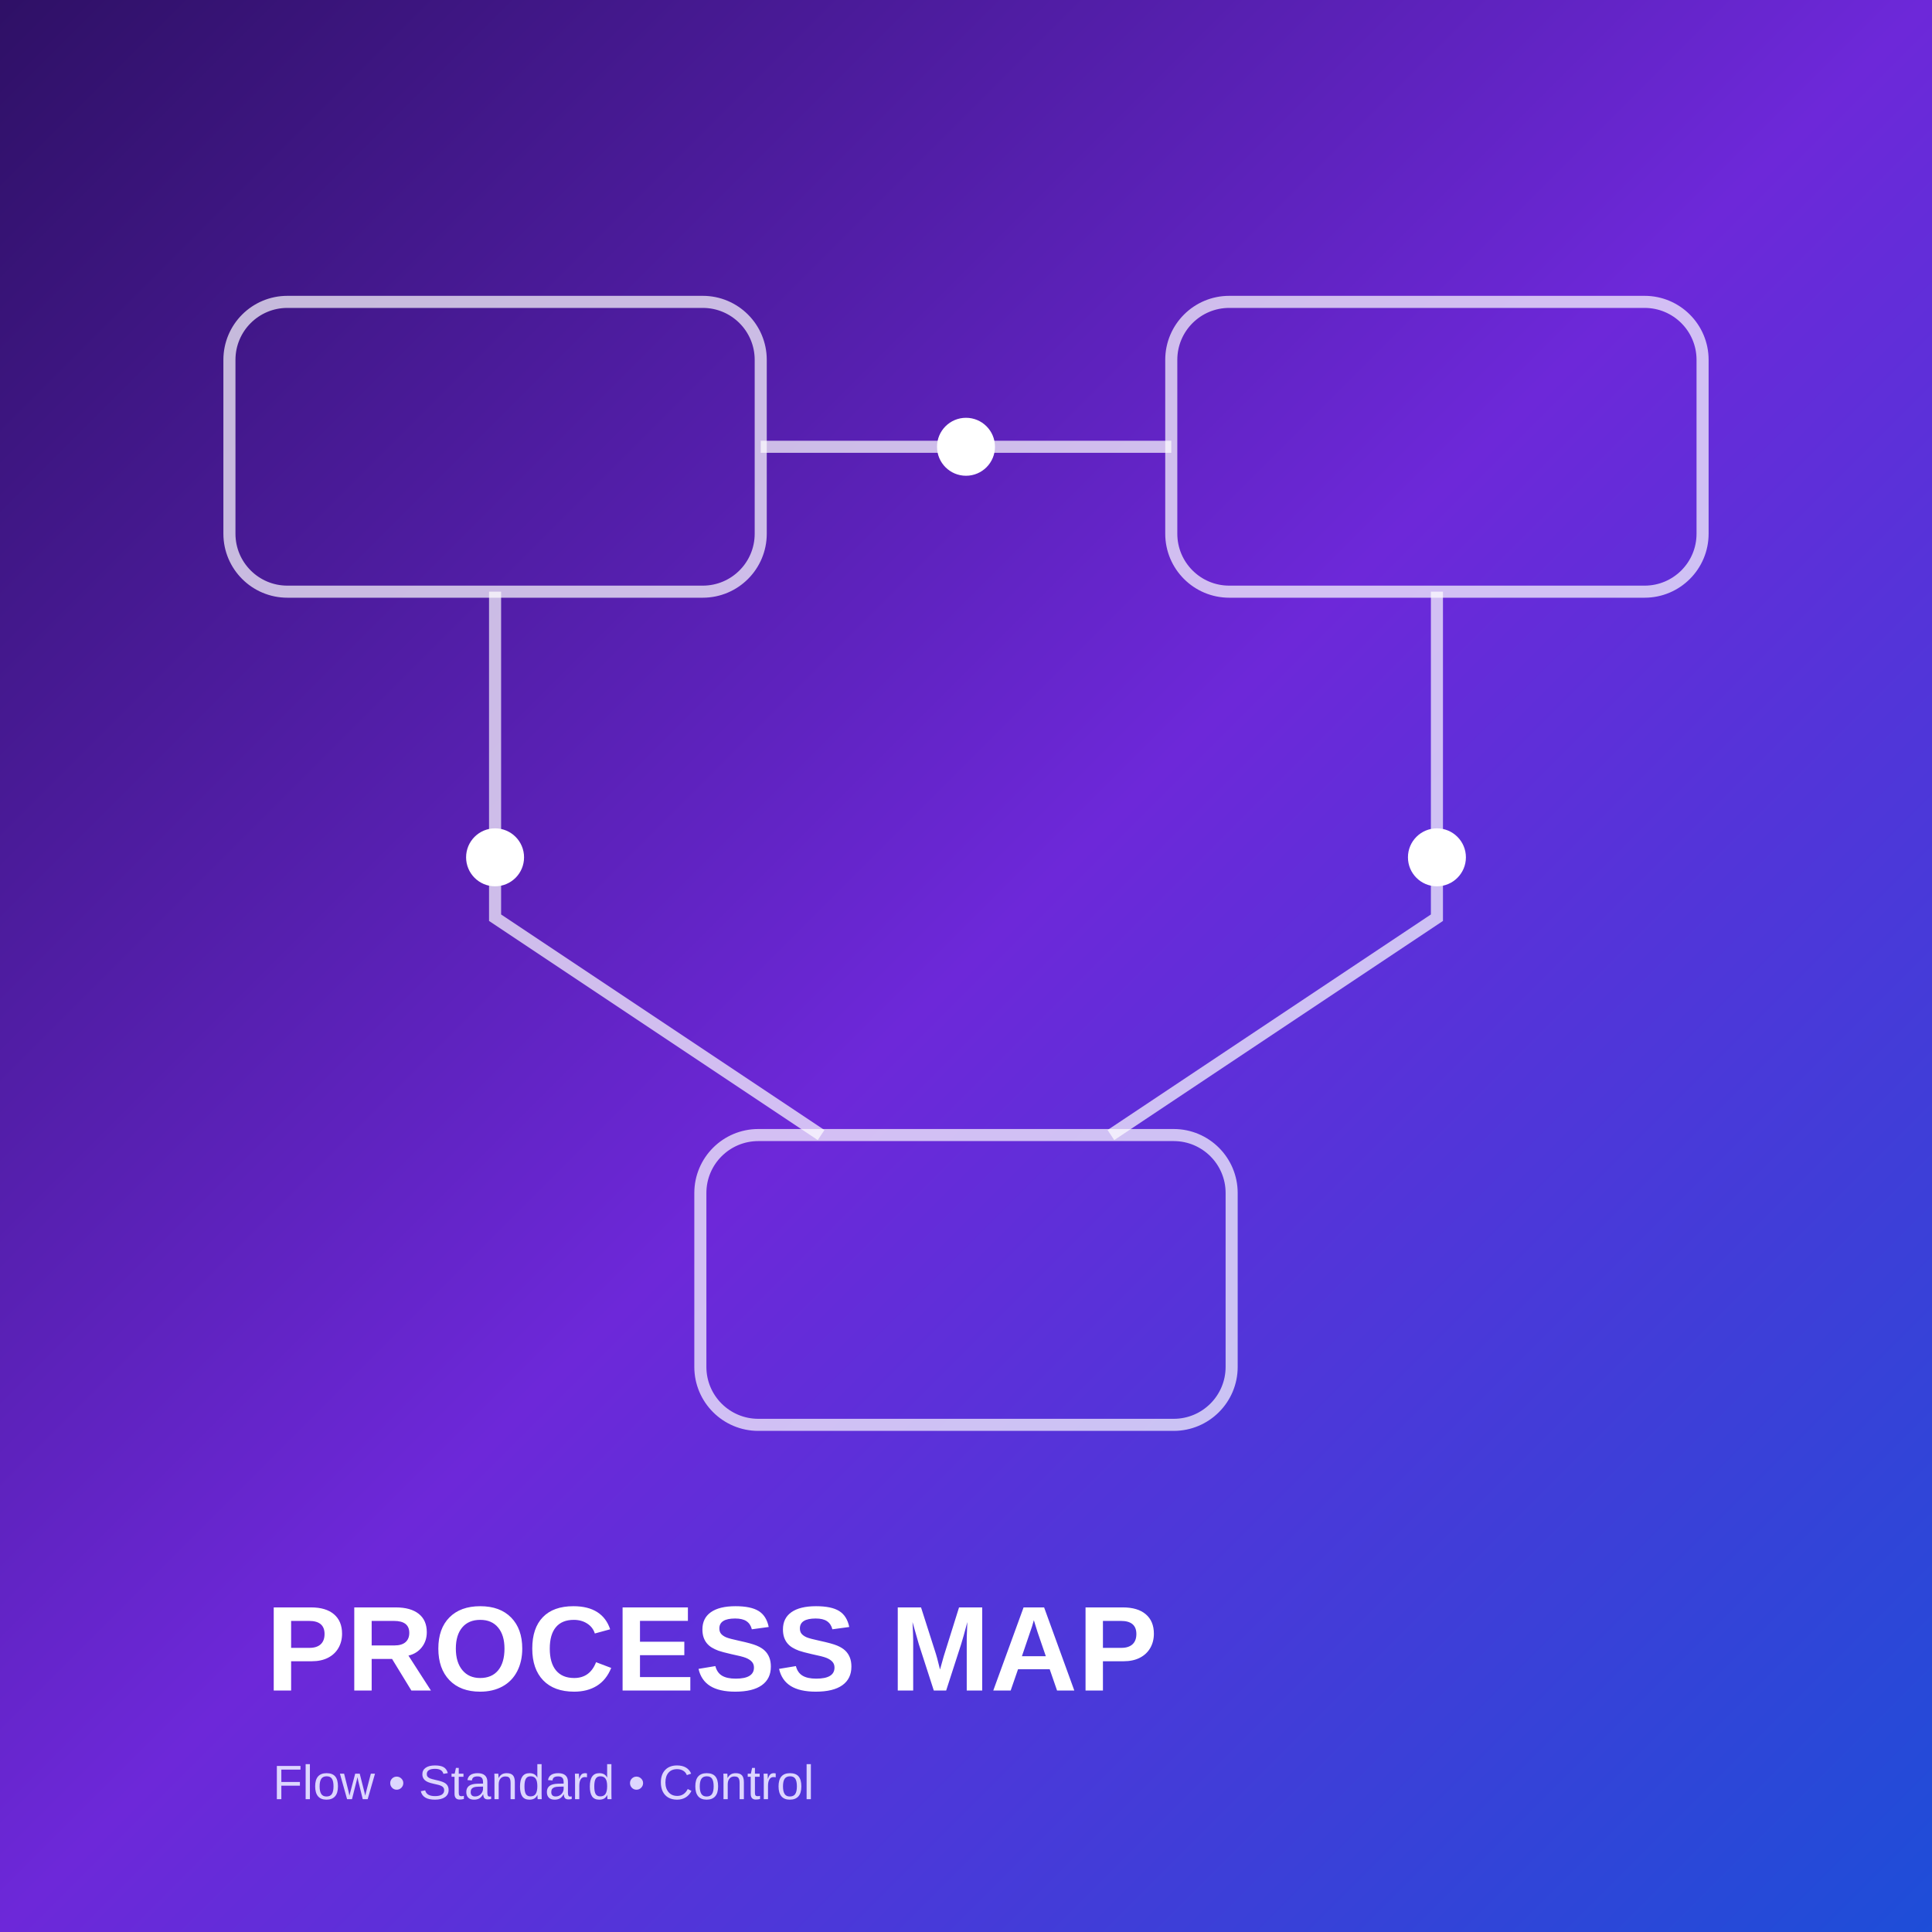
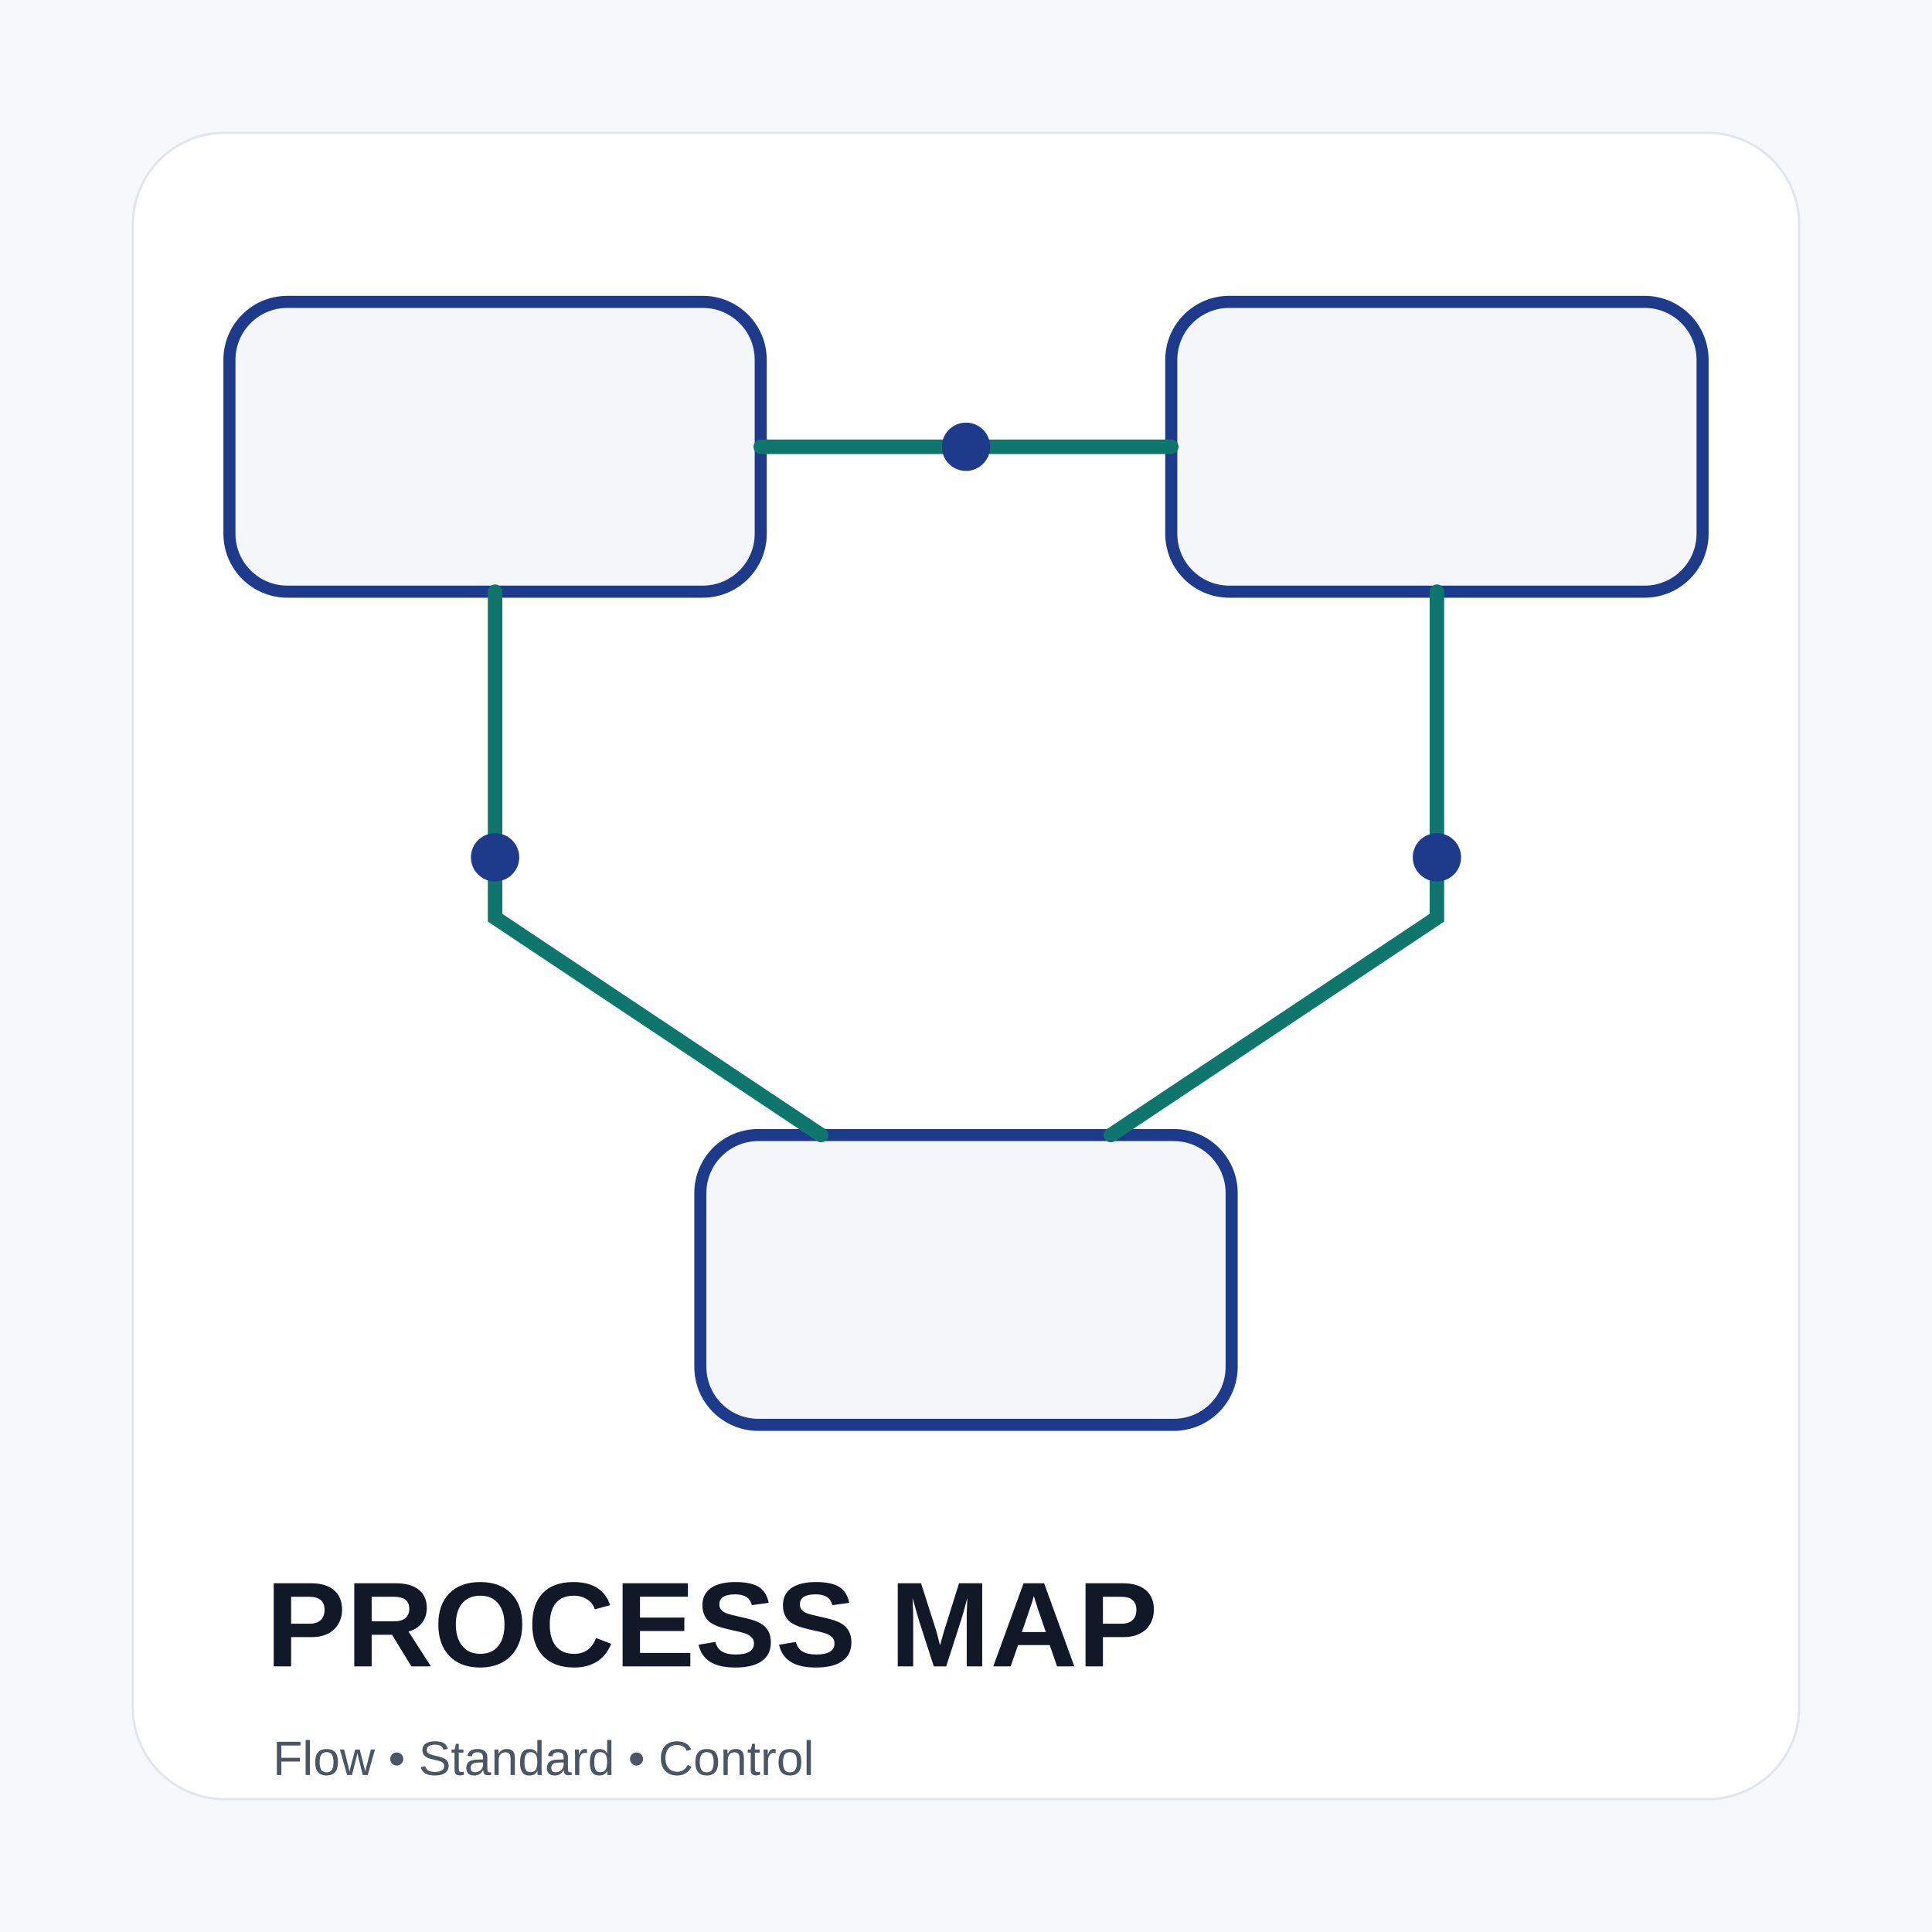
<svg xmlns="http://www.w3.org/2000/svg" viewBox="0 0 800 800">
-   <defs>
-     <linearGradient id="g" x1="0" y1="0" x2="1" y2="1">
-       <stop stop-color="#2e1065" />
-       <stop offset=".5" stop-color="#6d28d9" />
-       <stop offset="1" stop-color="#1d4ed8" />
-     </linearGradient>
-   </defs>
-   <rect width="800" height="800" fill="url(#g)" />
-   <g fill="none" stroke="#fff" stroke-width="5" stroke-opacity=".7">
+   <rect width="800" height="800" fill="#f6f8fb" />
+   <rect x="55" y="55" width="690" height="690" rx="38" fill="#fff" stroke="#e2e6ec" />
+   <g fill="#f4f6f9" stroke="#1e3a8a" stroke-width="5">
    <rect x="95" y="125" width="220" height="120" rx="24" />
    <rect x="485" y="125" width="220" height="120" rx="24" />
    <rect x="290" y="470" width="220" height="120" rx="24" />
+   </g>
+   <g fill="none" stroke="#0f766e" stroke-width="6" stroke-linecap="round">
    <path d="M315 185h170M595 245v135l-135 90M205 245v135l135 90" />
  </g>
-   <g fill="#fff">
-     <circle cx="400" cy="185" r="12" />
-     <circle cx="595" cy="355" r="12" />
-     <circle cx="205" cy="355" r="12" />
+   <g fill="#1e3a8a">
+     <circle cx="400" cy="185" r="10" />
+     <circle cx="595" cy="355" r="10" />
+     <circle cx="205" cy="355" r="10" />
  </g>
-   <text x="110" y="700" fill="#fff" font-family="Arial" font-size="50" font-weight="700">PROCESS MAP</text>
-   <text x="113" y="745" fill="#ddd6fe" font-family="Arial" font-size="20">Flow • Standard • Control</text>
+   <text x="110" y="690" fill="#111827" font-family="Arial" font-size="50" font-weight="700">PROCESS MAP</text>
+   <text x="113" y="735" fill="#4b5563" font-family="Arial" font-size="20">Flow • Standard • Control</text>
</svg>
